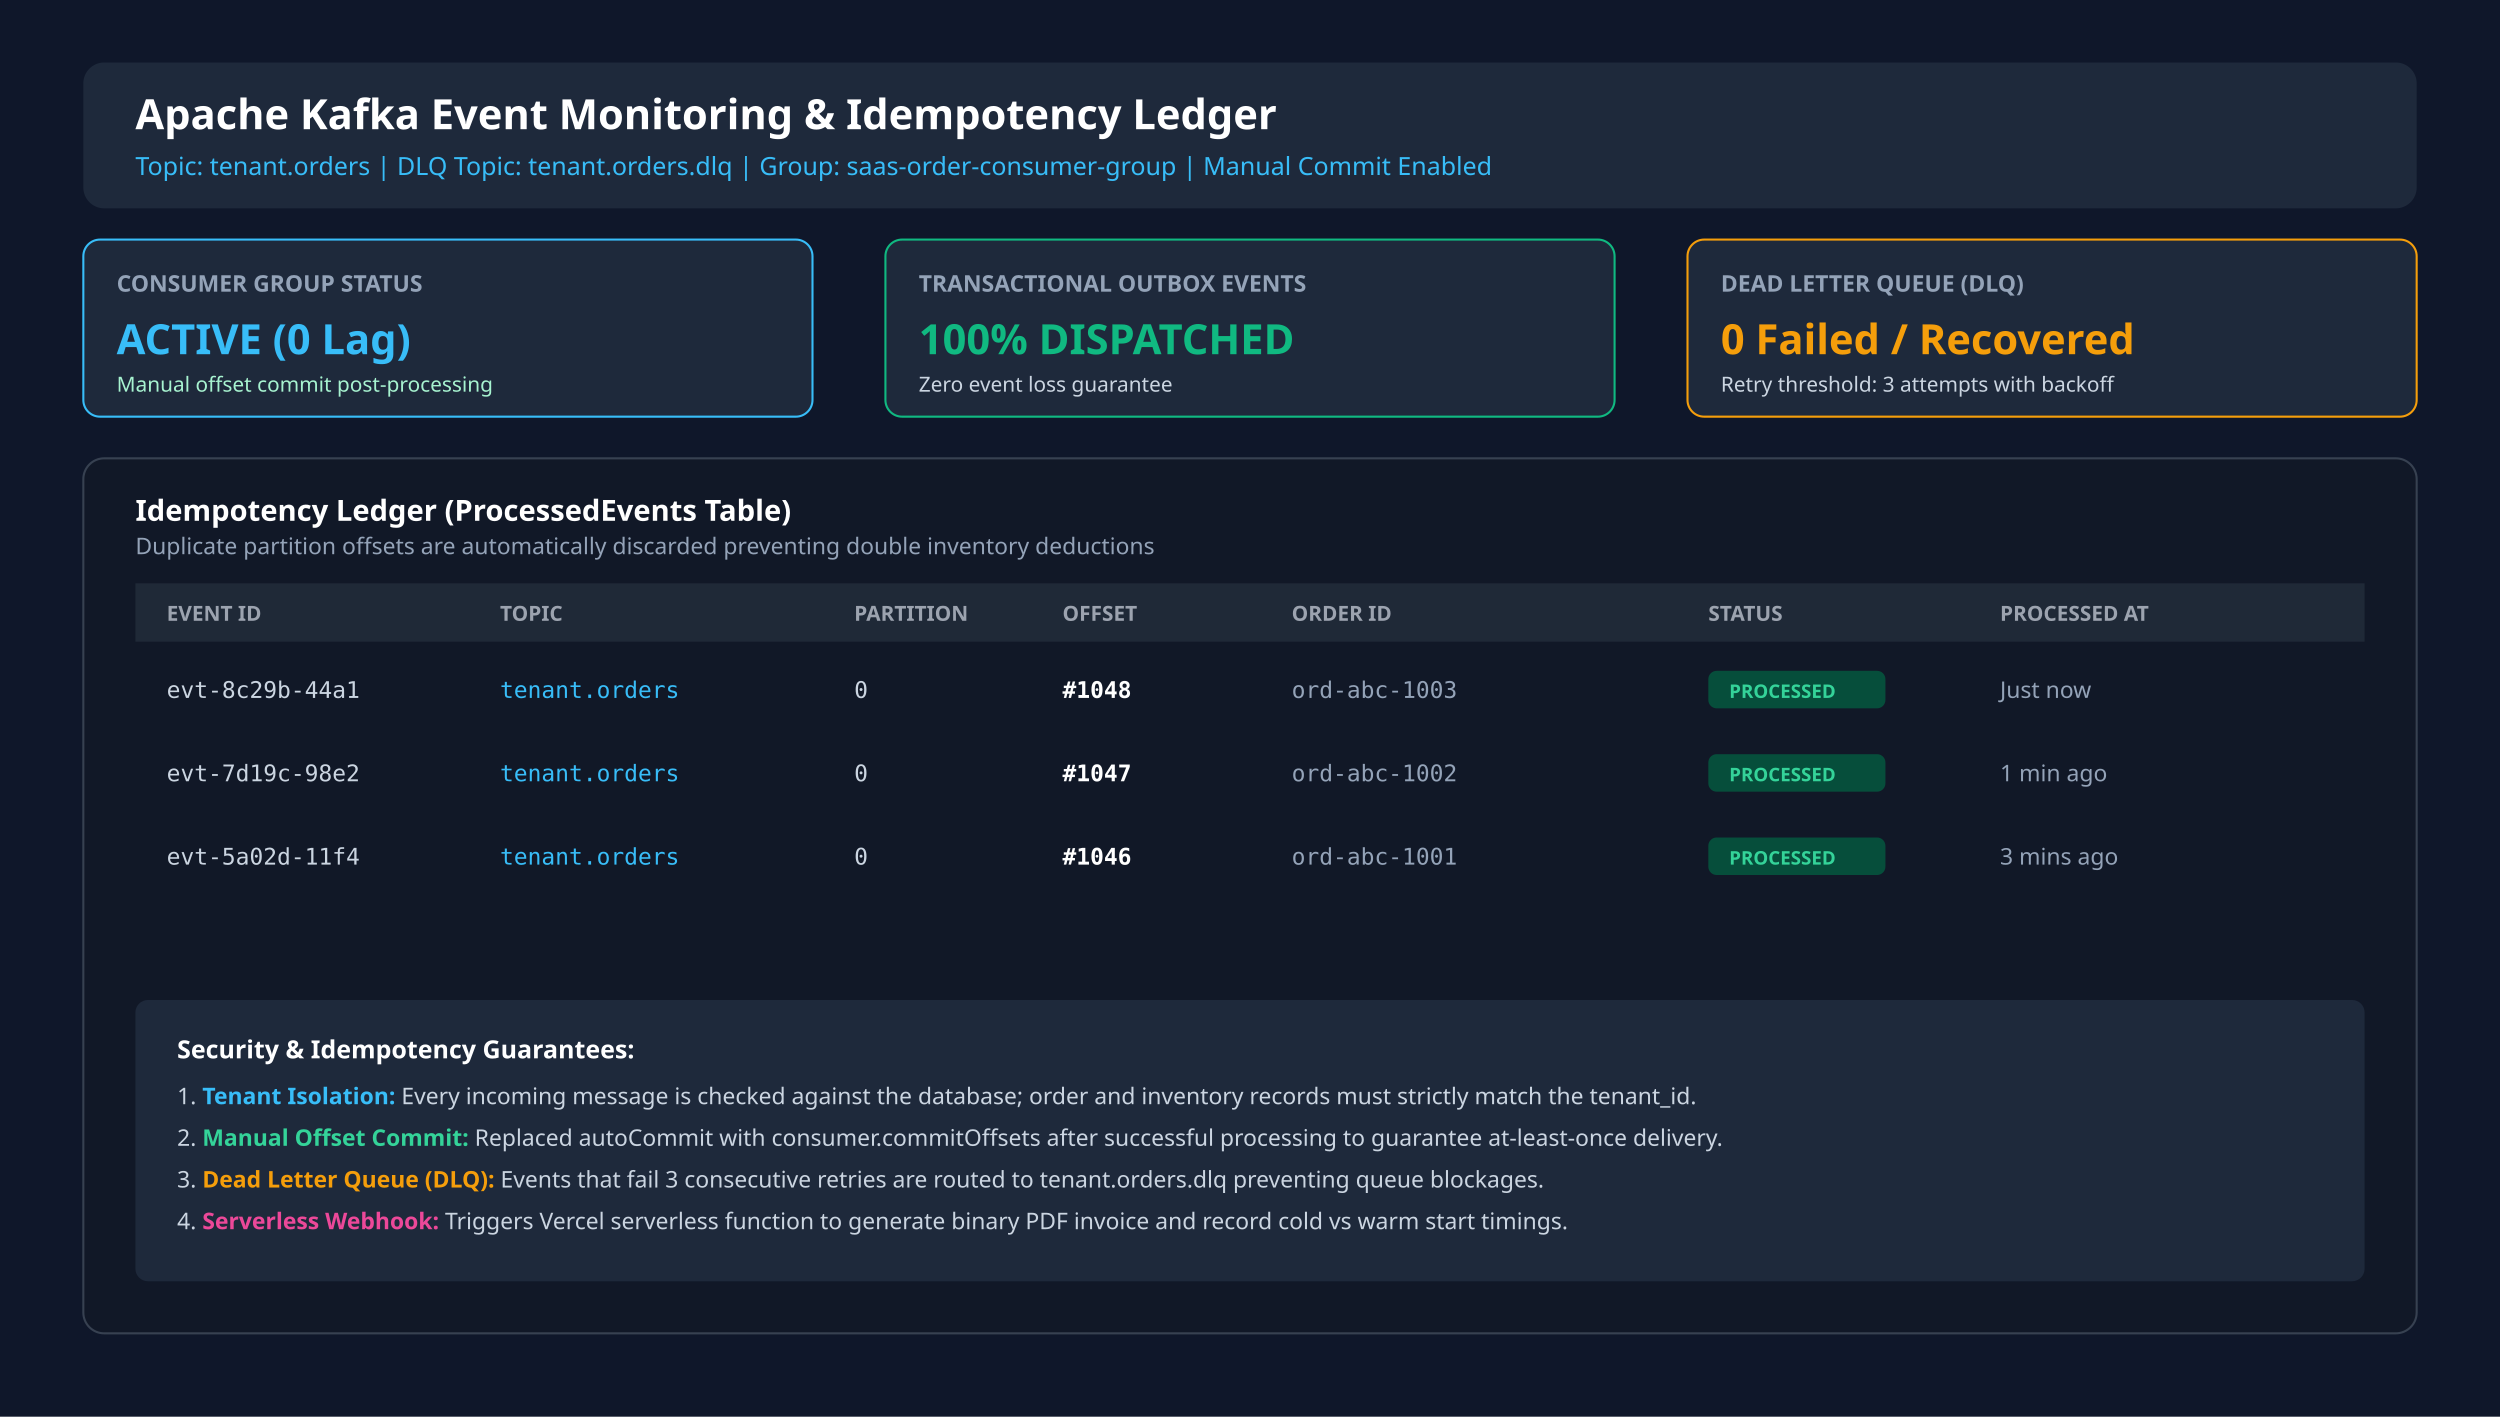
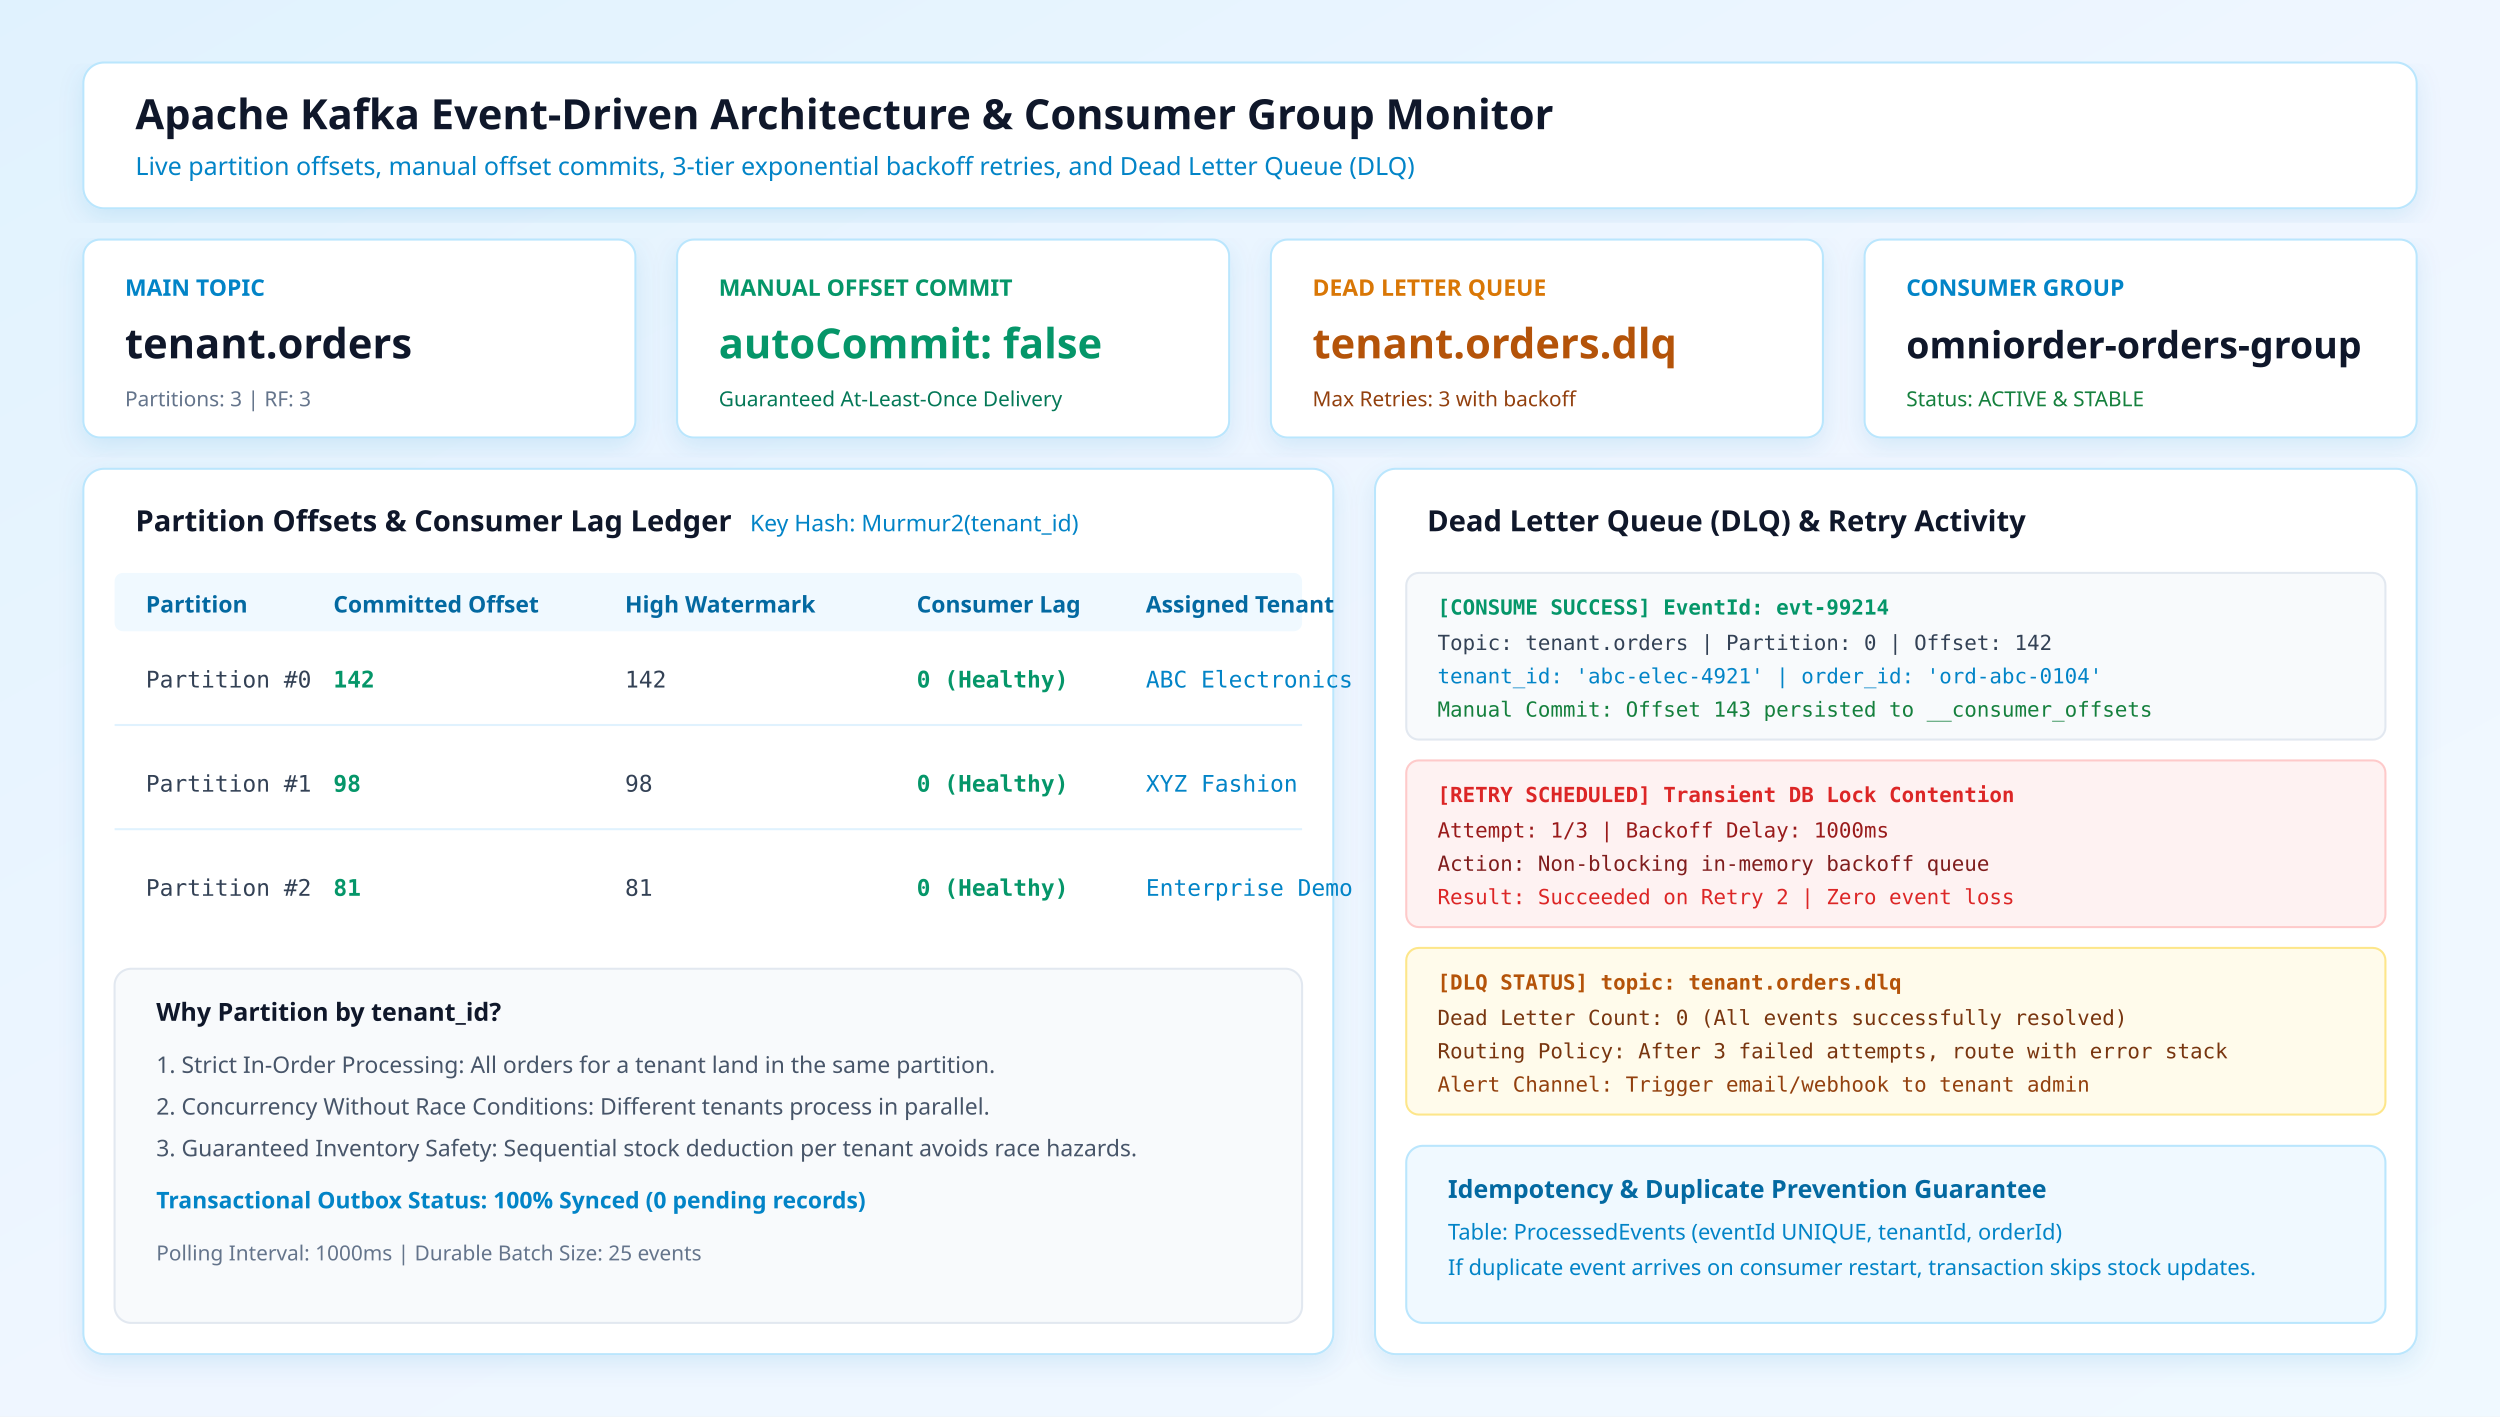
<svg xmlns="http://www.w3.org/2000/svg" viewBox="0 0 1200 680" width="100%" height="100%">
-   <rect width="1200" height="680" fill="#0f172a" />
-   <rect x="40" y="30" width="1120" height="70" rx="10" fill="#1e293b" />
-   <text x="65" y="62" font-family="system-ui, sans-serif" font-weight="bold" font-size="20" fill="#ffffff">Apache Kafka Event Monitoring &amp; Idempotency Ledger</text>
-   <text x="65" y="84" font-family="system-ui, sans-serif" font-size="12" fill="#38bdf8">Topic: tenant.orders | DLQ Topic: tenant.orders.dlq | Group: saas-order-consumer-group | Manual Commit Enabled</text>
-   <rect x="40" y="115" width="350" height="85" rx="8" fill="#1e293b" stroke="#38bdf8" />
-   <text x="56" y="140" font-family="system-ui, sans-serif" font-size="11" font-weight="600" fill="#94a3b8">CONSUMER GROUP STATUS</text>
-   <text x="56" y="170" font-family="system-ui, sans-serif" font-size="20" font-weight="bold" fill="#38bdf8">ACTIVE (0 Lag)</text>
-   <text x="56" y="188" font-family="system-ui, sans-serif" font-size="10" fill="#a7f3d0">Manual offset commit post-processing</text>
-   <rect x="425" y="115" width="350" height="85" rx="8" fill="#1e293b" stroke="#10b981" />
-   <text x="441" y="140" font-family="system-ui, sans-serif" font-size="11" font-weight="600" fill="#94a3b8">TRANSACTIONAL OUTBOX EVENTS</text>
-   <text x="441" y="170" font-family="system-ui, sans-serif" font-size="20" font-weight="bold" fill="#10b981">100% DISPATCHED</text>
-   <text x="441" y="188" font-family="system-ui, sans-serif" font-size="10" fill="#cbd5e1">Zero event loss guarantee</text>
-   <rect x="810" y="115" width="350" height="85" rx="8" fill="#1e293b" stroke="#f59e0b" />
-   <text x="826" y="140" font-family="system-ui, sans-serif" font-size="11" font-weight="600" fill="#94a3b8">DEAD LETTER QUEUE (DLQ)</text>
-   <text x="826" y="170" font-family="system-ui, sans-serif" font-size="20" font-weight="bold" fill="#f59e0b">0 Failed / Recovered</text>
-   <text x="826" y="188" font-family="system-ui, sans-serif" font-size="10" fill="#cbd5e1">Retry threshold: 3 attempts with backoff</text>
-   <rect x="40" y="220" width="1120" height="420" rx="10" fill="#111827" stroke="#374151" />
-   <text x="65" y="250" font-family="system-ui, sans-serif" font-weight="bold" font-size="14" fill="#ffffff">Idempotency Ledger (ProcessedEvents Table)</text>
-   <text x="65" y="266" font-family="system-ui, sans-serif" font-size="11" fill="#94a3b8">Duplicate partition offsets are automatically discarded preventing double inventory deductions</text>
-   <rect x="65" y="280" width="1070" height="28" fill="#1f2937" />
-   <text x="80" y="298" font-family="system-ui, sans-serif" font-size="10" font-weight="bold" fill="#9ca3af">EVENT ID</text>
-   <text x="240" y="298" font-family="system-ui, sans-serif" font-size="10" font-weight="bold" fill="#9ca3af">TOPIC</text>
-   <text x="410" y="298" font-family="system-ui, sans-serif" font-size="10" font-weight="bold" fill="#9ca3af">PARTITION</text>
-   <text x="510" y="298" font-family="system-ui, sans-serif" font-size="10" font-weight="bold" fill="#9ca3af">OFFSET</text>
-   <text x="620" y="298" font-family="system-ui, sans-serif" font-size="10" font-weight="bold" fill="#9ca3af">ORDER ID</text>
-   <text x="820" y="298" font-family="system-ui, sans-serif" font-size="10" font-weight="bold" fill="#9ca3af">STATUS</text>
-   <text x="960" y="298" font-family="system-ui, sans-serif" font-size="10" font-weight="bold" fill="#9ca3af">PROCESSED AT</text>
-   <text x="80" y="335" font-family="monospace" font-size="11" fill="#cbd5e1">evt-8c29b-44a1</text>
-   <text x="240" y="335" font-family="monospace" font-size="11" fill="#38bdf8">tenant.orders</text>
-   <text x="410" y="335" font-family="monospace" font-size="11" fill="#cbd5e1">0</text>
-   <text x="510" y="335" font-family="monospace" font-size="11" font-weight="bold" fill="#ffffff">#1048</text>
-   <text x="620" y="335" font-family="monospace" font-size="11" fill="#94a3b8">ord-abc-1003</text>
-   <rect x="820" y="322" width="85" height="18" rx="4" fill="#064e3b" />
-   <text x="830" y="335" font-family="system-ui" font-size="9" font-weight="bold" fill="#34d399">PROCESSED</text>
-   <text x="960" y="335" font-family="system-ui" font-size="11" fill="#94a3b8">Just now</text>
-   <text x="80" y="375" font-family="monospace" font-size="11" fill="#cbd5e1">evt-7d19c-98e2</text>
-   <text x="240" y="375" font-family="monospace" font-size="11" fill="#38bdf8">tenant.orders</text>
-   <text x="410" y="375" font-family="monospace" font-size="11" fill="#cbd5e1">0</text>
-   <text x="510" y="375" font-family="monospace" font-size="11" font-weight="bold" fill="#ffffff">#1047</text>
-   <text x="620" y="375" font-family="monospace" font-size="11" fill="#94a3b8">ord-abc-1002</text>
-   <rect x="820" y="362" width="85" height="18" rx="4" fill="#064e3b" />
-   <text x="830" y="375" font-family="system-ui" font-size="9" font-weight="bold" fill="#34d399">PROCESSED</text>
-   <text x="960" y="375" font-family="system-ui" font-size="11" fill="#94a3b8">1 min ago</text>
-   <text x="80" y="415" font-family="monospace" font-size="11" fill="#cbd5e1">evt-5a02d-11f4</text>
-   <text x="240" y="415" font-family="monospace" font-size="11" fill="#38bdf8">tenant.orders</text>
-   <text x="410" y="415" font-family="monospace" font-size="11" fill="#cbd5e1">0</text>
-   <text x="510" y="415" font-family="monospace" font-size="11" font-weight="bold" fill="#ffffff">#1046</text>
-   <text x="620" y="415" font-family="monospace" font-size="11" fill="#94a3b8">ord-abc-1001</text>
-   <rect x="820" y="402" width="85" height="18" rx="4" fill="#064e3b" />
-   <text x="830" y="415" font-family="system-ui" font-size="9" font-weight="bold" fill="#34d399">PROCESSED</text>
-   <text x="960" y="415" font-family="system-ui" font-size="11" fill="#94a3b8">3 mins ago</text>
-   <rect x="65" y="480" width="1070" height="135" rx="6" fill="#1e293b" />
-   <text x="85" y="508" font-family="system-ui, sans-serif" font-weight="bold" font-size="12" fill="#ffffff">Security &amp; Idempotency Guarantees:</text>
-   <text x="85" y="530" font-family="system-ui, sans-serif" font-size="11" fill="#cbd5e1">1. <tspan fill="#38bdf8" font-weight="bold">Tenant Isolation:</tspan> Every incoming message is checked against the database; order and inventory records must strictly match the tenant_id.</text>
-   <text x="85" y="550" font-family="system-ui, sans-serif" font-size="11" fill="#cbd5e1">2. <tspan fill="#34d399" font-weight="bold">Manual Offset Commit:</tspan> Replaced autoCommit with consumer.commitOffsets after successful processing to guarantee at-least-once delivery.</text>
-   <text x="85" y="570" font-family="system-ui, sans-serif" font-size="11" fill="#cbd5e1">3. <tspan fill="#f59e0b" font-weight="bold">Dead Letter Queue (DLQ):</tspan> Events that fail 3 consecutive retries are routed to tenant.orders.dlq preventing queue blockages.</text>
-   <text x="85" y="590" font-family="system-ui, sans-serif" font-size="11" fill="#cbd5e1">4. <tspan fill="#ec4899" font-weight="bold">Serverless Webhook:</tspan> Triggers Vercel serverless function to generate binary PDF invoice and record cold vs warm start timings.</text>
+   <defs>
+     <linearGradient id="bgLightBlue" x1="0%" y1="0%" x2="100%" y2="100%">
+       <stop offset="0%" stop-color="#e0f2fe" />
+       <stop offset="50%" stop-color="#eff6ff" />
+       <stop offset="100%" stop-color="#f0f9ff" />
+     </linearGradient>
+     <filter id="shadow" x="-5%" y="-5%" width="110%" height="115%">
+       <feDropShadow dx="0" dy="4" stdDeviation="6" flood-color="#0284c7" flood-opacity="0.12" />
+     </filter>
+   </defs>
+   <rect width="1200" height="680" fill="url(#bgLightBlue)" />
+   <rect x="40" y="30" width="1120" height="70" rx="10" fill="#ffffff" stroke="#bae6fd" filter="url(#shadow)" />
+   <text x="65" y="62" font-family="system-ui, sans-serif" font-weight="bold" font-size="20" fill="#0f172a">Apache Kafka Event-Driven Architecture &amp; Consumer Group Monitor</text>
+   <text x="65" y="84" font-family="system-ui, sans-serif" font-size="12" fill="#0284c7">Live partition offsets, manual offset commits, 3-tier exponential backoff retries, and Dead Letter Queue (DLQ)</text>
+   <rect x="40" y="115" width="265" height="95" rx="8" fill="#ffffff" stroke="#bae6fd" filter="url(#shadow)" />
+   <text x="60" y="142" font-family="system-ui, sans-serif" font-size="11" font-weight="bold" fill="#0284c7">MAIN TOPIC</text>
+   <text x="60" y="172" font-family="system-ui, sans-serif" font-size="20" font-weight="bold" fill="#0f172a">tenant.orders</text>
+   <text x="60" y="195" font-family="system-ui, sans-serif" font-size="10" fill="#64748b">Partitions: 3 | RF: 3</text>
+   <rect x="325" y="115" width="265" height="95" rx="8" fill="#ffffff" stroke="#bae6fd" filter="url(#shadow)" />
+   <text x="345" y="142" font-family="system-ui, sans-serif" font-size="11" font-weight="bold" fill="#059669">MANUAL OFFSET COMMIT</text>
+   <text x="345" y="172" font-family="system-ui, sans-serif" font-size="20" font-weight="bold" fill="#059669">autoCommit: false</text>
+   <text x="345" y="195" font-family="system-ui, sans-serif" font-size="10" fill="#047857">Guaranteed At-Least-Once Delivery</text>
+   <rect x="610" y="115" width="265" height="95" rx="8" fill="#ffffff" stroke="#bae6fd" filter="url(#shadow)" />
+   <text x="630" y="142" font-family="system-ui, sans-serif" font-size="11" font-weight="bold" fill="#d97706">DEAD LETTER QUEUE</text>
+   <text x="630" y="172" font-family="system-ui, sans-serif" font-size="20" font-weight="bold" fill="#b45309">tenant.orders.dlq</text>
+   <text x="630" y="195" font-family="system-ui, sans-serif" font-size="10" fill="#92400e">Max Retries: 3 with backoff</text>
+   <rect x="895" y="115" width="265" height="95" rx="8" fill="#ffffff" stroke="#bae6fd" filter="url(#shadow)" />
+   <text x="915" y="142" font-family="system-ui, sans-serif" font-size="11" font-weight="bold" fill="#0284c7">CONSUMER GROUP</text>
+   <text x="915" y="172" font-family="system-ui, sans-serif" font-size="18" font-weight="bold" fill="#0f172a">omniorder-orders-group</text>
+   <text x="915" y="195" font-family="system-ui, sans-serif" font-size="10" fill="#15803d">Status: ACTIVE &amp; STABLE</text>
+   <rect x="40" y="225" width="600" height="425" rx="10" fill="#ffffff" stroke="#bae6fd" filter="url(#shadow)" />
+   <text x="65" y="255" font-family="system-ui, sans-serif" font-weight="bold" font-size="14" fill="#0f172a">Partition Offsets &amp; Consumer Lag Ledger</text>
+   <text x="360" y="255" font-family="system-ui, sans-serif" font-size="11" fill="#0284c7">Key Hash: Murmur2(tenant_id)</text>
+   <rect x="55" y="275" width="570" height="28" rx="4" fill="#f0f9ff" />
+   <g font-family="system-ui, sans-serif" font-size="11" font-weight="600" fill="#0369a1">
+     <text x="70" y="294">Partition</text>
+     <text x="160" y="294">Committed Offset</text>
+     <text x="300" y="294">High Watermark</text>
+     <text x="440" y="294">Consumer Lag</text>
+     <text x="550" y="294">Assigned Tenant</text>
+   </g>
+   <g font-family="monospace" font-size="11" fill="#334155">
+     <text x="70" y="330">Partition #0</text>
+     <text x="160" y="330" fill="#059669" font-weight="bold">142</text>
+     <text x="300" y="330">142</text>
+     <text x="440" y="330" fill="#059669" font-weight="bold">0 (Healthy)</text>
+     <text x="550" y="330" fill="#0284c7">ABC Electronics</text>
+     <line x1="55" y1="348" x2="625" y2="348" stroke="#e0f2fe" />
+     <text x="70" y="380">Partition #1</text>
+     <text x="160" y="380" fill="#059669" font-weight="bold">98</text>
+     <text x="300" y="380">98</text>
+     <text x="440" y="380" fill="#059669" font-weight="bold">0 (Healthy)</text>
+     <text x="550" y="380" fill="#0284c7">XYZ Fashion</text>
+     <line x1="55" y1="398" x2="625" y2="398" stroke="#e0f2fe" />
+     <text x="70" y="430">Partition #2</text>
+     <text x="160" y="430" fill="#059669" font-weight="bold">81</text>
+     <text x="300" y="430">81</text>
+     <text x="440" y="430" fill="#059669" font-weight="bold">0 (Healthy)</text>
+     <text x="550" y="430" fill="#0284c7">Enterprise Demo</text>
+   </g>
+   <rect x="55" y="465" width="570" height="170" rx="8" fill="#f8fafc" stroke="#e2e8f0" />
+   <text x="75" y="490" font-family="system-ui, sans-serif" font-weight="bold" font-size="12" fill="#0f172a">Why Partition by tenant_id?</text>
+   <text x="75" y="515" font-family="system-ui, sans-serif" font-size="11" fill="#475569">1. Strict In-Order Processing: All orders for a tenant land in the same partition.</text>
+   <text x="75" y="535" font-family="system-ui, sans-serif" font-size="11" fill="#475569">2. Concurrency Without Race Conditions: Different tenants process in parallel.</text>
+   <text x="75" y="555" font-family="system-ui, sans-serif" font-size="11" fill="#475569">3. Guaranteed Inventory Safety: Sequential stock deduction per tenant avoids race hazards.</text>
+   <text x="75" y="580" font-family="system-ui, sans-serif" font-size="11" font-weight="bold" fill="#0284c7">Transactional Outbox Status: 100% Synced (0 pending records)</text>
+   <text x="75" y="605" font-family="system-ui, sans-serif" font-size="10" fill="#64748b">Polling Interval: 1000ms | Durable Batch Size: 25 events</text>
+   <rect x="660" y="225" width="500" height="425" rx="10" fill="#ffffff" stroke="#bae6fd" filter="url(#shadow)" />
+   <text x="685" y="255" font-family="system-ui, sans-serif" font-weight="bold" font-size="14" fill="#0f172a">Dead Letter Queue (DLQ) &amp; Retry Activity</text>
+   <g font-family="monospace" font-size="10">
+     <rect x="675" y="275" width="470" height="80" rx="6" fill="#f8fafc" stroke="#e2e8f0" />
+     <text x="690" y="295" fill="#059669" font-weight="bold">[CONSUME SUCCESS] EventId: evt-99214</text>
+     <text x="690" y="312" fill="#334155">Topic: tenant.orders | Partition: 0 | Offset: 142</text>
+     <text x="690" y="328" fill="#0284c7">tenant_id: 'abc-elec-4921' | order_id: 'ord-abc-0104'</text>
+     <text x="690" y="344" fill="#15803d">Manual Commit: Offset 143 persisted to __consumer_offsets</text>
+     <rect x="675" y="365" width="470" height="80" rx="6" fill="#fef2f2" stroke="#fecaca" />
+     <text x="690" y="385" fill="#dc2626" font-weight="bold">[RETRY SCHEDULED] Transient DB Lock Contention</text>
+     <text x="690" y="402" fill="#991b1b">Attempt: 1/3 | Backoff Delay: 1000ms</text>
+     <text x="690" y="418" fill="#7f1d1d">Action: Non-blocking in-memory backoff queue</text>
+     <text x="690" y="434" fill="#dc2626">Result: Succeeded on Retry 2 | Zero event loss</text>
+     <rect x="675" y="455" width="470" height="80" rx="6" fill="#fffbeb" stroke="#fde68a" />
+     <text x="690" y="475" fill="#b45309" font-weight="bold">[DLQ STATUS] topic: tenant.orders.dlq</text>
+     <text x="690" y="492" fill="#78350f">Dead Letter Count: 0 (All events successfully resolved)</text>
+     <text x="690" y="508" fill="#78350f">Routing Policy: After 3 failed attempts, route with error stack</text>
+     <text x="690" y="524" fill="#92400e">Alert Channel: Trigger email/webhook to tenant admin</text>
+   </g>
+   <rect x="675" y="550" width="470" height="85" rx="8" fill="#f0f9ff" stroke="#bae6fd" />
+   <text x="695" y="575" font-family="system-ui, sans-serif" font-weight="bold" font-size="12" fill="#0369a1">Idempotency &amp; Duplicate Prevention Guarantee</text>
+   <text x="695" y="595" font-family="system-ui, sans-serif" font-size="10.5" fill="#0284c7">Table: ProcessedEvents (eventId UNIQUE, tenantId, orderId)</text>
+   <text x="695" y="612" font-family="system-ui, sans-serif" font-size="10.5" fill="#0284c7">If duplicate event arrives on consumer restart, transaction skips stock updates.</text>
</svg>
